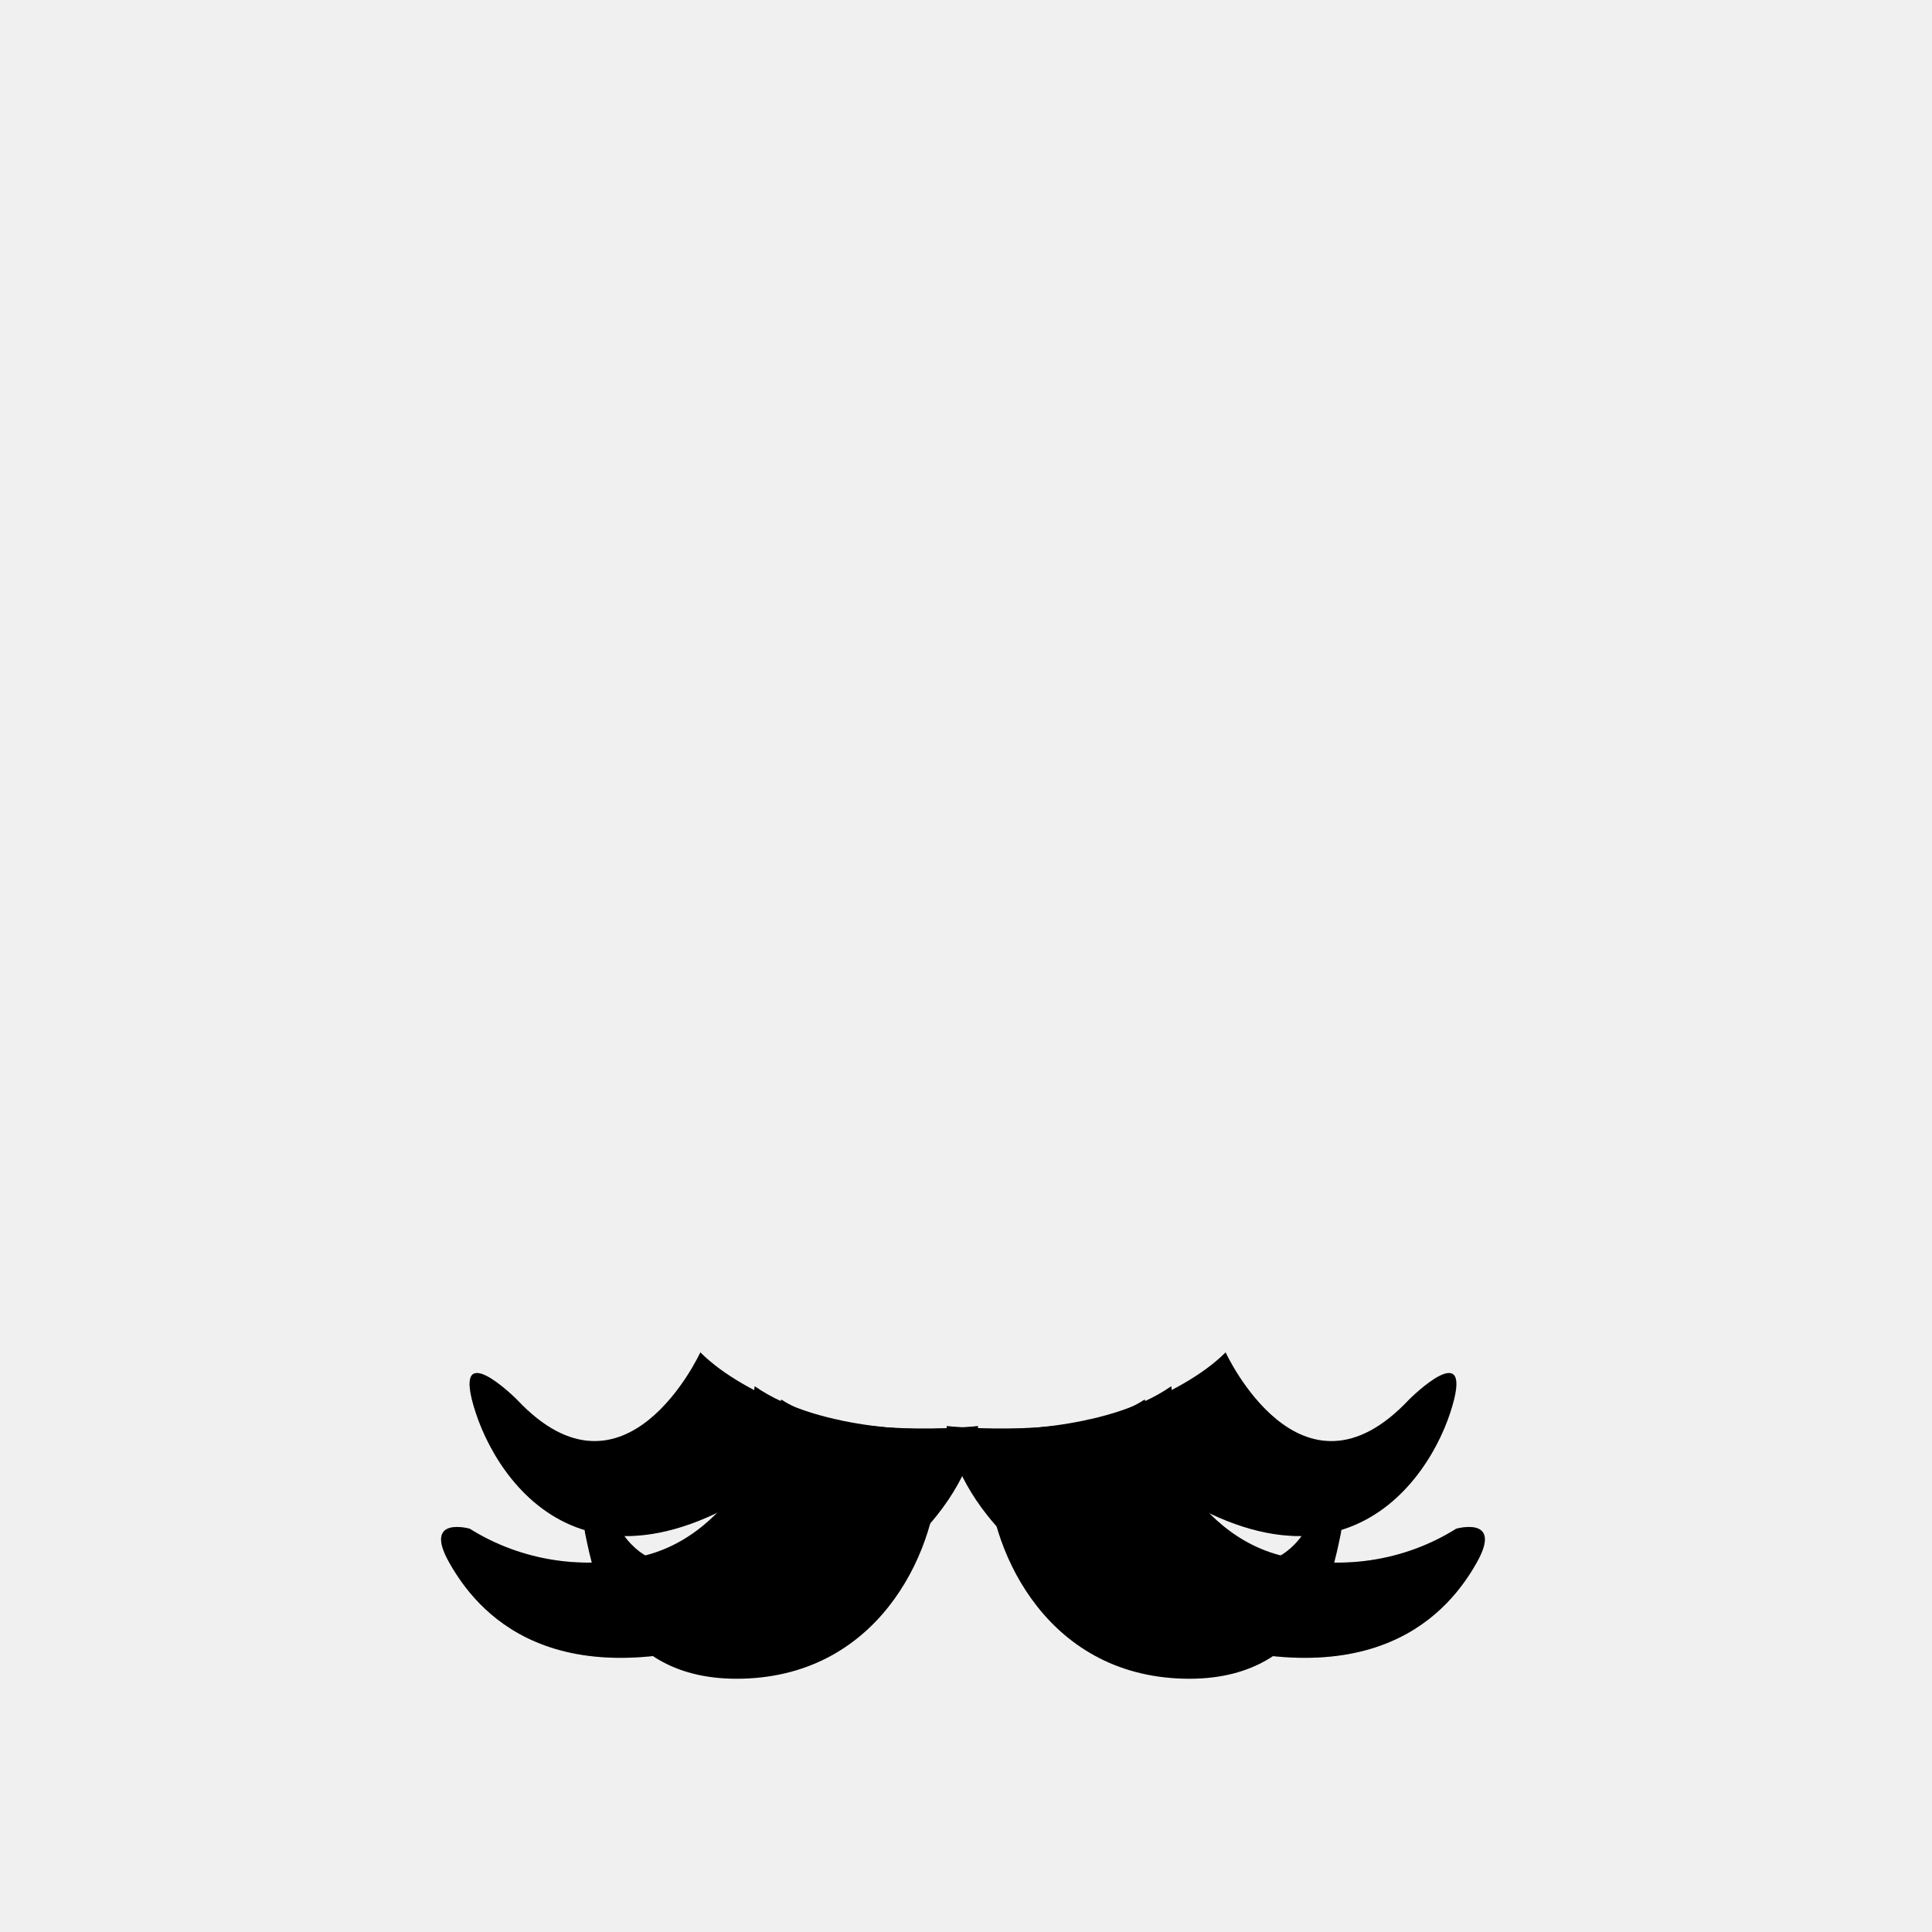
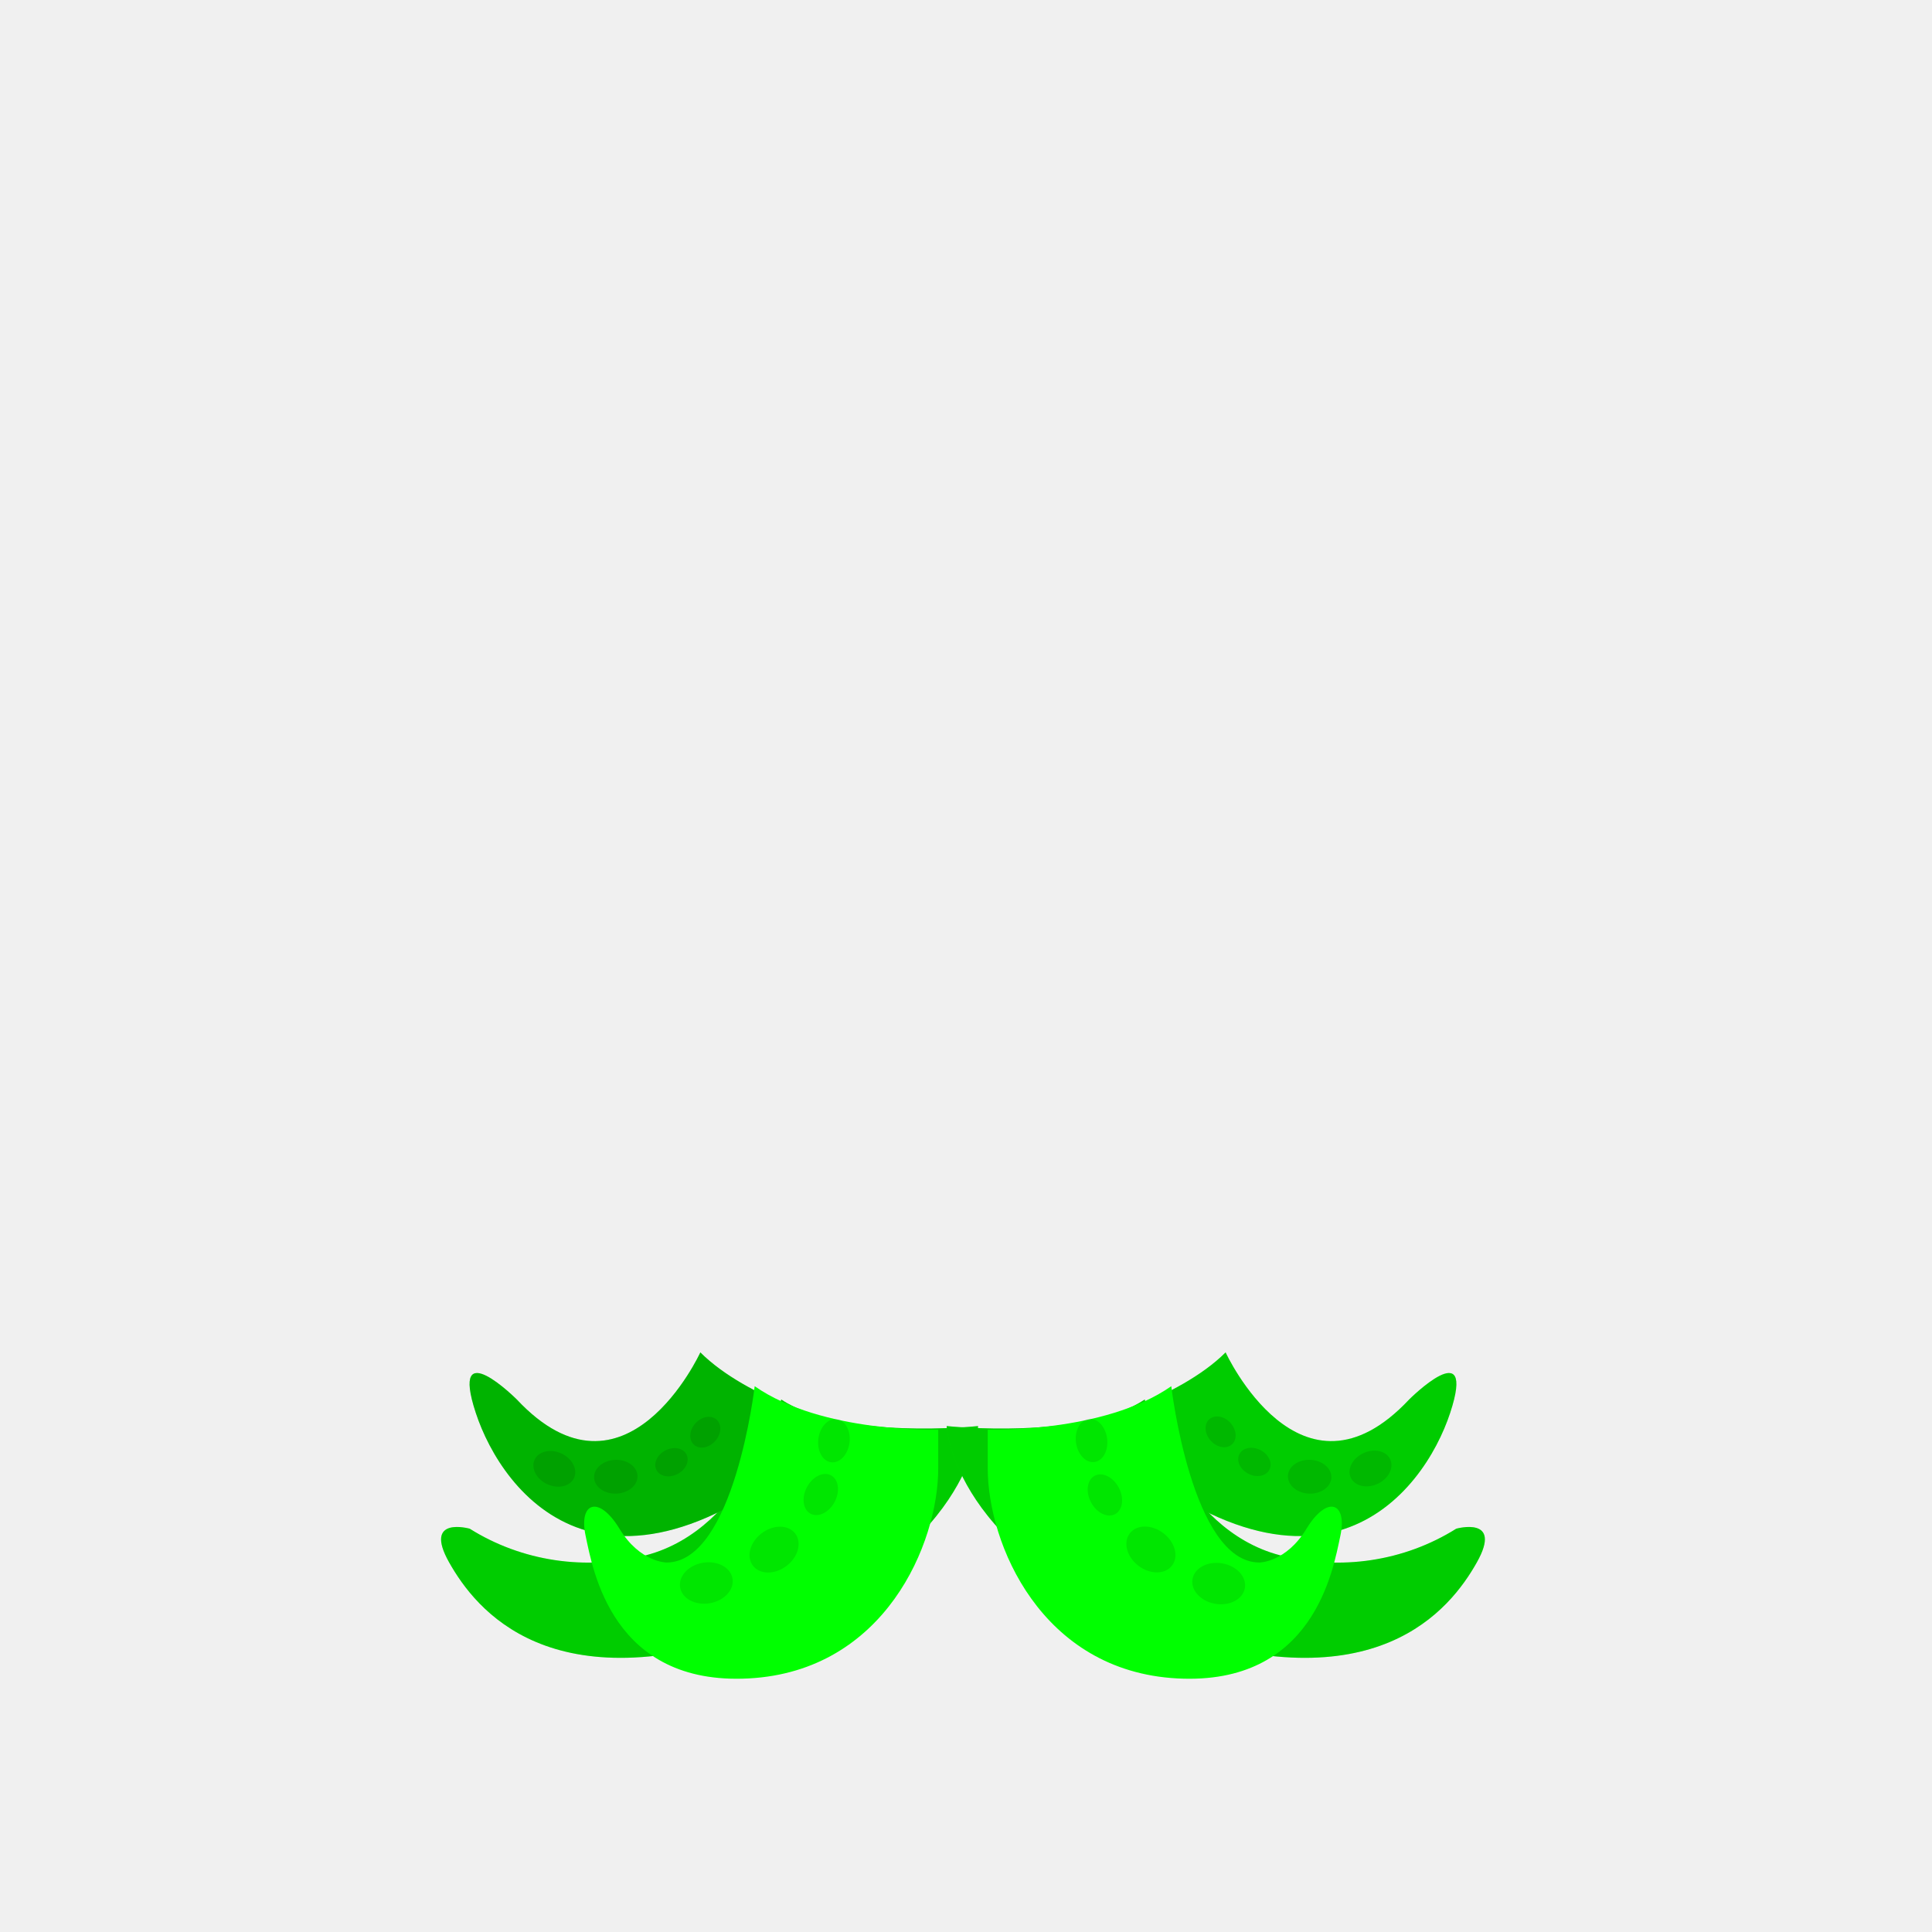
<svg xmlns="http://www.w3.org/2000/svg" version="1.1" id="Layer_1" x="0px" y="0px" viewBox="0 0 160 160" style="enable-background:new 0 0 160 160;" xml:space="preserve">
  <defs id="defs105" />
  <style type="text/css" id="style2">
	.st0{fill:#FFFFFF;}
	.st1{opacity:0.2;}
	.st2{opacity:0.3;enable-background:new    ;}
	.st3{opacity:5.000000e-02;}
	.st4{opacity:0.1;}
	.st5{opacity:0.2;enable-background:new    ;}
</style>
-   <path class="st0" d="M64.7,115.9c0,0-2.8,10.7-11.2,12.9c-5,1.3-10.3,0.5-14.6-2.2c0,0-3.9-1.1-1.7,2.8c2.2,3.9,8.4,11.8,25.8,5.6  s18-16.9,18-16.9S69.8,119.3,64.7,115.9z" id="path6" style="fill:#000000;fill-opacity:1" />
+   <path class="st0" d="M64.7,115.9c0,0-2.8,10.7-11.2,12.9c-5,1.3-10.3,0.5-14.6-2.2c0,0-3.9-1.1-1.7,2.8c2.2,3.9,8.4,11.8,25.8,5.6  s18-16.9,18-16.9S69.8,119.3,64.7,115.9z" id="path6" style="fill:#00ff00;fill-opacity:1" />
  <g class="st1" id="g10" style="fill:#010101;fill-opacity:1">
    <path d="M64.7,115.9c0,0-2.8,10.7-11.2,12.9c-5,1.3-10.3,0.5-14.6-2.2c0,0-3.9-1.1-1.7,2.8c2.2,3.9,8.4,11.8,25.8,5.6   s18-16.9,18-16.9S69.8,119.3,64.7,115.9z" id="path8" style="fill:#010101;fill-opacity:1" />
  </g>
-   <path class="st0" d="M58,112c0,0-6.2,13.5-15.2,3.9c0,0-5.6-5.6-3.4,1.1s11.1,18.7,30.3,0.9C69.7,118,61.9,115.9,58,112z" id="path12" style="fill:#000000;fill-opacity:1" />
+   <path class="st0" d="M58,112c0,0-6.2,13.5-15.2,3.9c0,0-5.6-5.6-3.4,1.1s11.1,18.7,30.3,0.9C69.7,118,61.9,115.9,58,112z" id="path12" style="fill:#00ff00;fill-opacity:1" />
  <path class="st2" d="M58,112c0,0-6.2,13.5-15.2,3.9c0,0-5.6-5.6-3.4,1.1s11.1,18.7,30.3,0.9C69.7,118,61.9,115.9,58,112z" id="path14" style="fill:#010101;fill-opacity:1" />
-   <path class="st0" d="M62.5,114.8c0,0-1.7,14.6-7.3,14.6c0,0-2.2,0-3.9-2.8s-3.4-2.2-2.8,0.6s2.2,12.4,13.5,11.8s15.7-11.2,15.7-17.4  v-3.2C77.6,118.4,68.1,118.7,62.5,114.8z" id="path16" style="fill:#000000;fill-opacity:1" />
+   <path class="st0" d="M62.5,114.8c0,0-1.7,14.6-7.3,14.6c0,0-2.2,0-3.9-2.8s-3.4-2.2-2.8,0.6s2.2,12.4,13.5,11.8s15.7-11.2,15.7-17.4  v-3.2C77.6,118.4,68.1,118.7,62.5,114.8z" id="path16" style="fill:#00ff00;fill-opacity:1" />
  <g class="st4" id="g24" style="fill:#010101;fill-opacity:1">
    <ellipse transform="matrix(0.7973 -0.6036 0.6036 0.7973 -64.4433 64.7288)" cx="64.1" cy="128.3" rx="2.2" ry="1.7" id="ellipse22" style="fill:#010101;fill-opacity:1" />
  </g>
  <g class="st4" id="g28" style="fill:#010101;fill-opacity:1">
    <ellipse transform="matrix(0.9861 -0.1659 0.1659 0.9861 -20.942 11.5246)" cx="58.5" cy="131.1" rx="2.2" ry="1.7" id="ellipse26" style="fill:#010101;fill-opacity:1" />
  </g>
  <g class="st4" id="g32" style="fill:#010101;fill-opacity:1">
    <ellipse transform="matrix(0.4681 -0.8837 0.8837 0.4681 -73.2585 125.9107)" cx="68" cy="123.8" rx="1.8" ry="1.3" id="ellipse30" style="fill:#010101;fill-opacity:1" />
  </g>
  <g class="st4" id="g36" style="fill:#010101;fill-opacity:1">
    <ellipse transform="matrix(0.1321 -0.9912 0.9912 0.1321 -58.3152 172.047)" cx="69.1" cy="119.3" rx="1.8" ry="1.3" id="ellipse34" style="fill:#010101;fill-opacity:1" />
  </g>
  <g class="st4" id="g40" style="fill:#010101;fill-opacity:1">
    <ellipse transform="matrix(0.999 -4.431684e-02 4.431684e-02 0.999 -5.3708 2.3795)" cx="51" cy="122.3" rx="1.8" ry="1.4" id="ellipse38" style="fill:#010101;fill-opacity:1" />
  </g>
  <g class="st4" id="g44" style="fill:#010101;fill-opacity:1">
    <ellipse transform="matrix(0.4231 -0.9061 0.9061 0.4231 -83.6944 111.7836)" cx="45.9" cy="121.6" rx="1.4" ry="1.8" id="ellipse42" style="fill:#010101;fill-opacity:1" />
  </g>
  <g class="st4" id="g48" style="fill:#010101;fill-opacity:1">
    <ellipse transform="matrix(0.8869 -0.4619 0.4619 0.8869 -49.6395 39.3723)" cx="55.6" cy="121.1" rx="1.4" ry="1.1" id="ellipse46" style="fill:#010101;fill-opacity:1" />
  </g>
  <g class="st4" id="g52" style="fill:#010101;fill-opacity:1">
    <ellipse transform="matrix(0.6713 -0.7412 0.7412 0.6713 -68.7015 82.2791)" cx="58.4" cy="118.6" rx="1.4" ry="1.1" id="ellipse50" style="fill:#010101;fill-opacity:1" />
  </g>
-   <path class="st0" d="M94.8,115.9c0,0,2.8,10.7,11.2,12.9c5,1.3,10.3,0.5,14.6-2.2c0,0,3.9-1.1,1.7,2.8c-2.2,3.9-8.4,11.8-25.9,5.6  s-18-16.9-18-16.9S89.7,119.3,94.8,115.9z" id="path54" style="fill:#000000;fill-opacity:1" />
+   <path class="st0" d="M94.8,115.9c0,0,2.8,10.7,11.2,12.9c5,1.3,10.3,0.5,14.6-2.2c0,0,3.9-1.1,1.7,2.8c-2.2,3.9-8.4,11.8-25.9,5.6  s-18-16.9-18-16.9S89.7,119.3,94.8,115.9z" id="path54" style="fill:#00ff00;fill-opacity:1" />
  <g class="st1" id="g58" style="fill:#010101;fill-opacity:1">
    <path d="M94.8,115.9c0,0,2.8,10.7,11.2,12.9c5,1.3,10.3,0.5,14.6-2.2c0,0,3.9-1.1,1.7,2.8c-2.2,3.9-8.4,11.8-25.9,5.6   s-18-16.9-18-16.9S89.7,119.3,94.8,115.9z" id="path56" style="fill:#010101;fill-opacity:1" />
  </g>
-   <path class="st0" d="M101.5,112c0,0,6.2,13.5,15.2,3.9c0,0,5.6-5.6,3.4,1.1s-11.2,18.7-30.3,0.9C89.7,118,97.6,115.9,101.5,112z" id="path60" style="fill:#000000;fill-opacity:1" />
+   <path class="st0" d="M101.5,112c0,0,6.2,13.5,15.2,3.9c0,0,5.6-5.6,3.4,1.1s-11.2,18.7-30.3,0.9C89.7,118,97.6,115.9,101.5,112z" id="path60" style="fill:#00ff00;fill-opacity:1" />
  <path class="st5" d="M101.5,112c0,0,6.2,13.5,15.2,3.9c0,0,5.6-5.6,3.4,1.1s-11.2,18.7-30.3,0.9C89.7,118,97.6,115.9,101.5,112z" id="path62" style="fill:#010101;fill-opacity:1" />
-   <path class="st0" d="M97,114.8c0,0,1.7,14.6,7.3,14.6c0,0,2.2,0,3.9-2.8s3.4-2.2,2.8,0.6s-2.2,12.4-13.5,11.8s-15.7-11.2-15.7-17.4  v-3.2C81.8,118.4,91.4,118.7,97,114.8z" id="path64" style="fill:#000000;fill-opacity:1" />
+   <path class="st0" d="M97,114.8c0,0,1.7,14.6,7.3,14.6c0,0,2.2,0,3.9-2.8s3.4-2.2,2.8,0.6s-2.2,12.4-13.5,11.8s-15.7-11.2-15.7-17.4  v-3.2C81.8,118.4,91.4,118.7,97,114.8z" id="path64" style="fill:#00ff00;fill-opacity:1" />
  <g class="st4" id="g72" style="fill:#010101;fill-opacity:1">
    <ellipse transform="matrix(0.6036 -0.7973 0.7973 0.6036 -64.5032 126.8615)" cx="95.3" cy="128.3" rx="1.7" ry="2.2" id="ellipse70" style="fill:#010101;fill-opacity:1" />
  </g>
  <g class="st4" id="g76" style="fill:#010101;fill-opacity:1">
    <ellipse transform="matrix(0.1659 -0.9861 0.9861 0.1659 -45.09 208.893)" cx="100.9" cy="131.1" rx="1.7" ry="2.2" id="ellipse74" style="fill:#010101;fill-opacity:1" />
  </g>
  <g class="st4" id="g80" style="fill:#010101;fill-opacity:1">
    <ellipse transform="matrix(0.8837 -0.4681 0.4681 0.8837 -47.3069 57.2345)" cx="91.5" cy="123.8" rx="1.3" ry="1.8" id="ellipse78" style="fill:#010101;fill-opacity:1" />
  </g>
  <g class="st4" id="g84" style="fill:#010101;fill-opacity:1">
    <ellipse transform="matrix(0.9912 -0.1321 0.1321 0.9912 -14.9663 12.9852)" cx="90.4" cy="119.3" rx="1.3" ry="1.8" id="ellipse82" style="fill:#010101;fill-opacity:1" />
  </g>
  <g class="st4" id="g88" style="fill:#010101;fill-opacity:1">
    <ellipse transform="matrix(4.431686e-02 -0.999 0.999 4.431686e-02 -18.5273 225.2674)" cx="108.5" cy="122.3" rx="1.4" ry="1.8" id="ellipse86" style="fill:#010101;fill-opacity:1" />
  </g>
  <g class="st4" id="g92" style="fill:#010101;fill-opacity:1">
    <ellipse transform="matrix(0.9061 -0.4231 0.4231 0.9061 -40.7926 59.4552)" cx="113.5" cy="121.6" rx="1.8" ry="1.4" id="ellipse90" style="fill:#010101;fill-opacity:1" />
  </g>
  <g class="st4" id="g96" style="fill:#010101;fill-opacity:1">
    <ellipse transform="matrix(0.4619 -0.8869 0.8869 0.4619 -51.5093 157.2822)" cx="103.9" cy="121.1" rx="1.1" ry="1.4" id="ellipse94" style="fill:#010101;fill-opacity:1" />
  </g>
  <g class="st4" id="g100" style="fill:#010101;fill-opacity:1">
    <ellipse transform="matrix(0.7412 -0.6713 0.6713 0.7412 -53.4649 98.5404)" cx="101.1" cy="118.6" rx="1.1" ry="1.4" id="ellipse98" style="fill:#010101;fill-opacity:1" />
  </g>
</svg>
